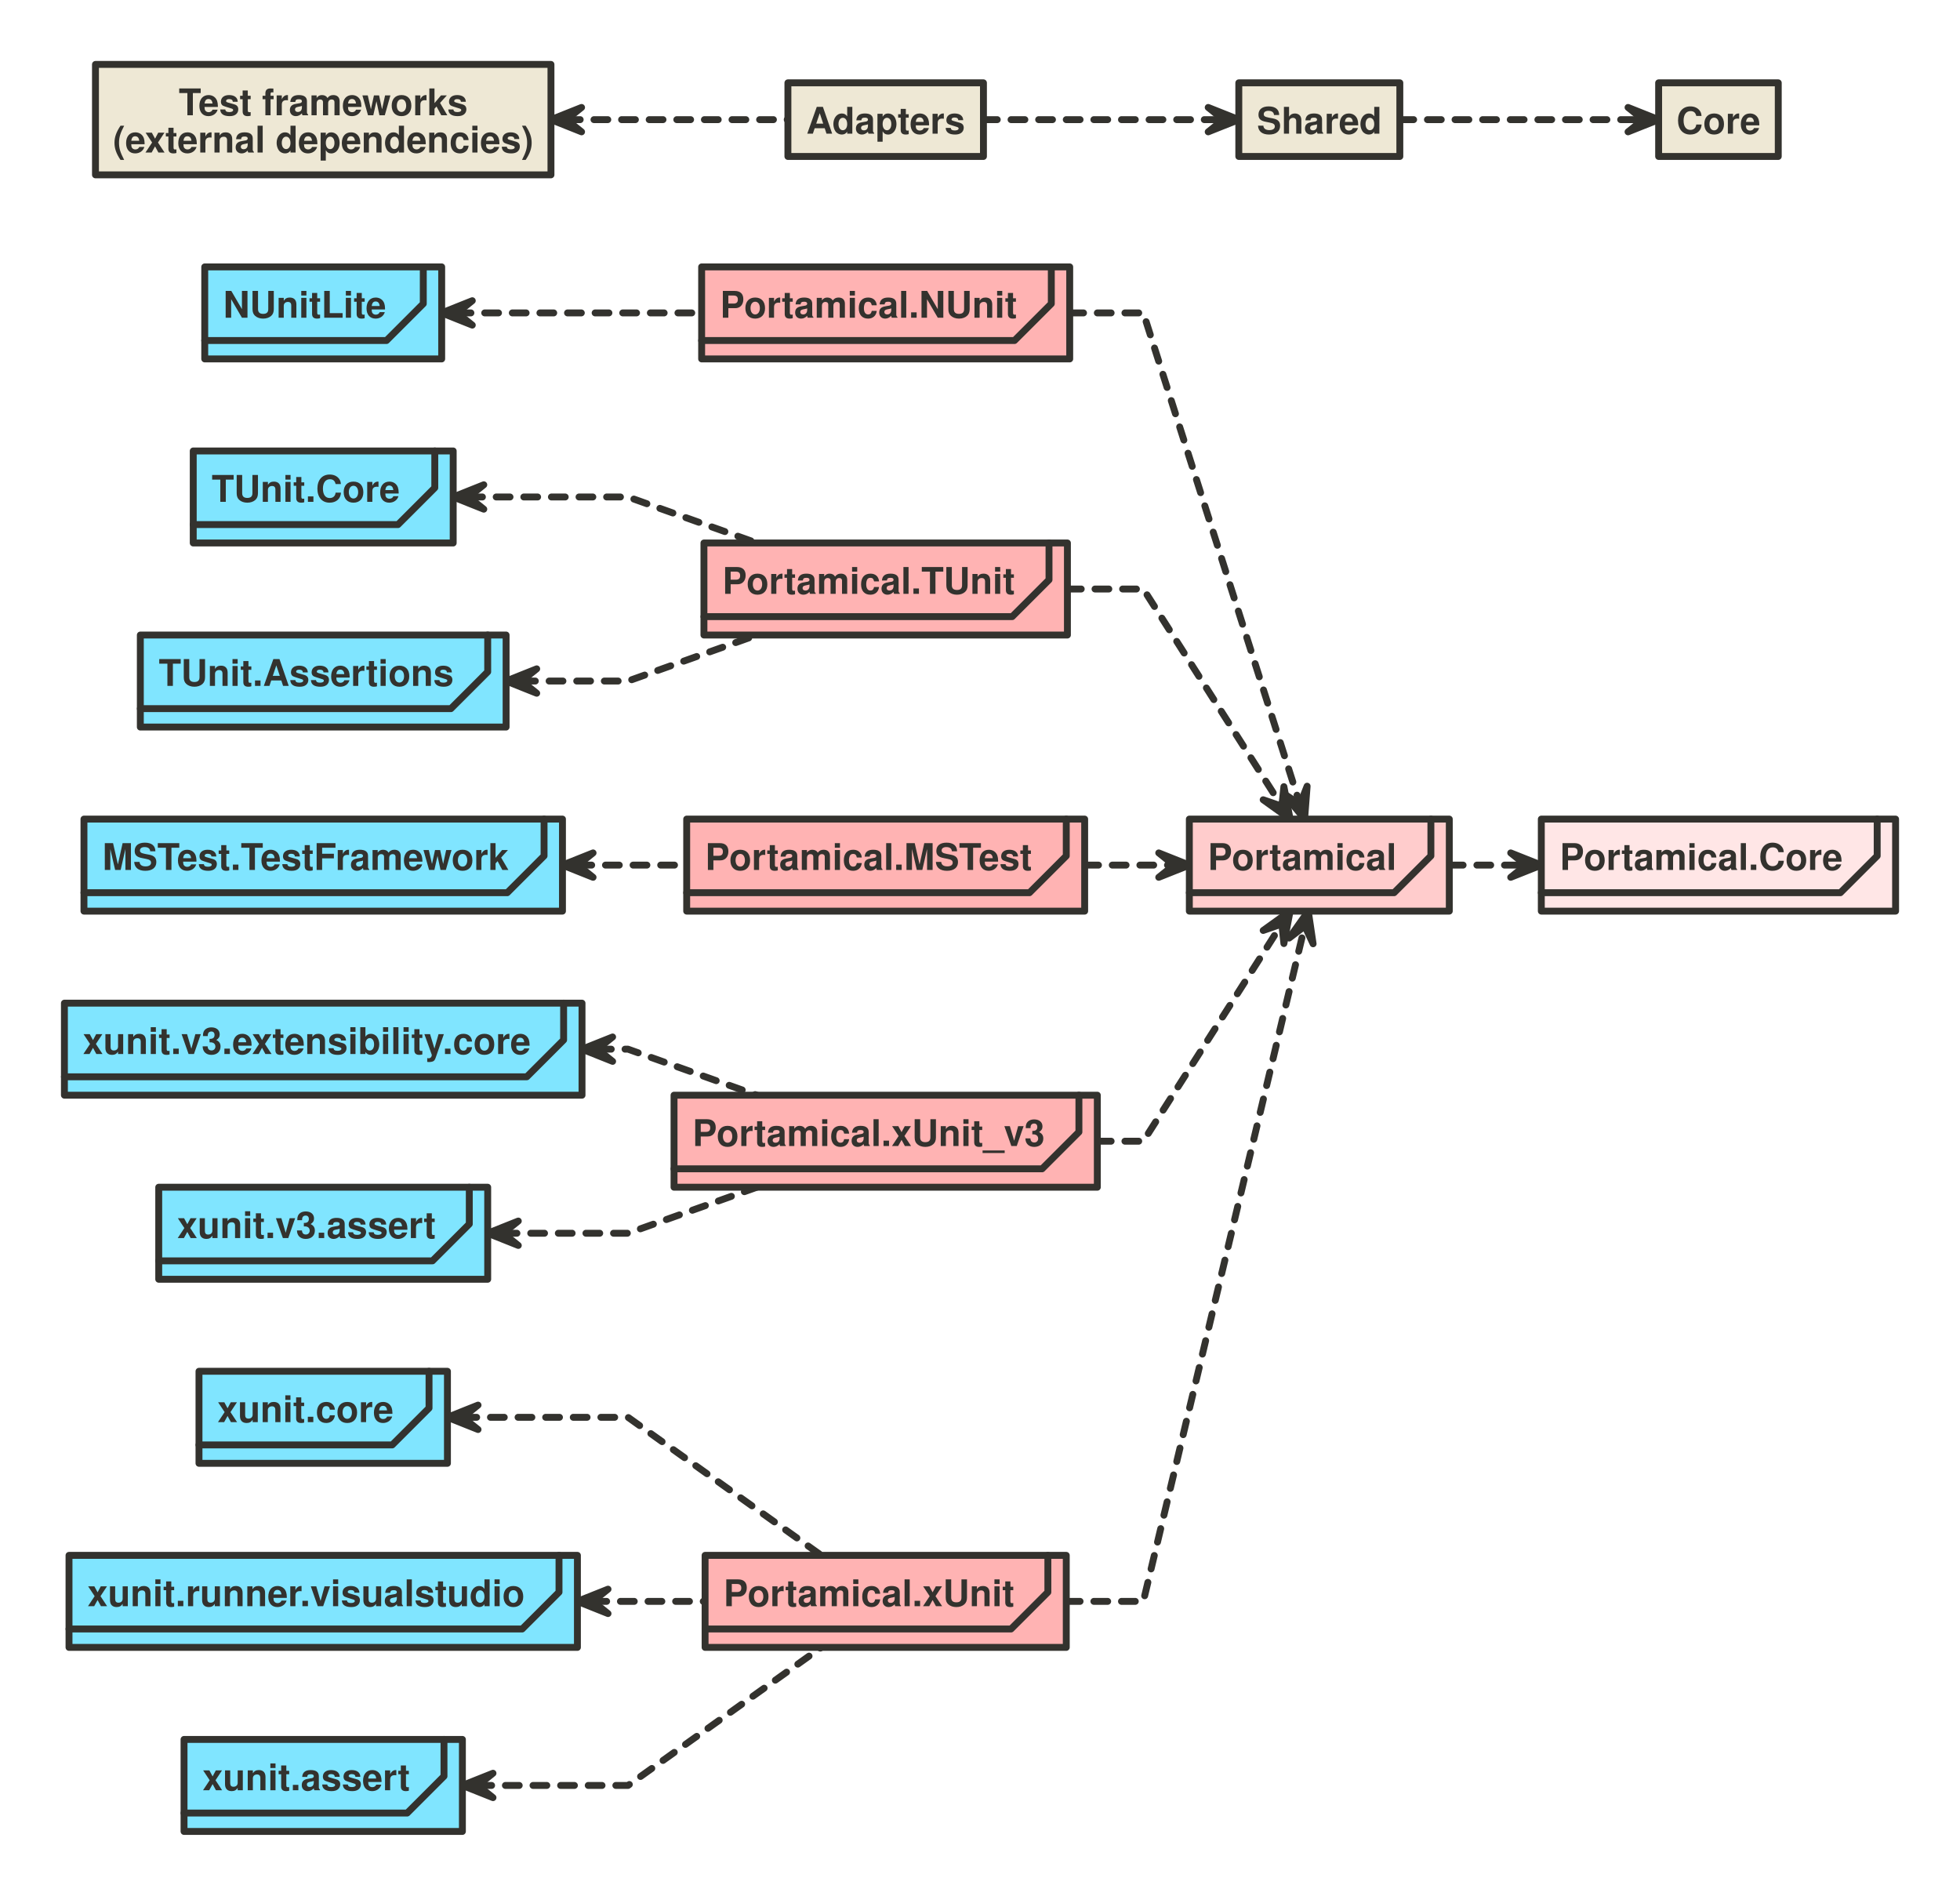
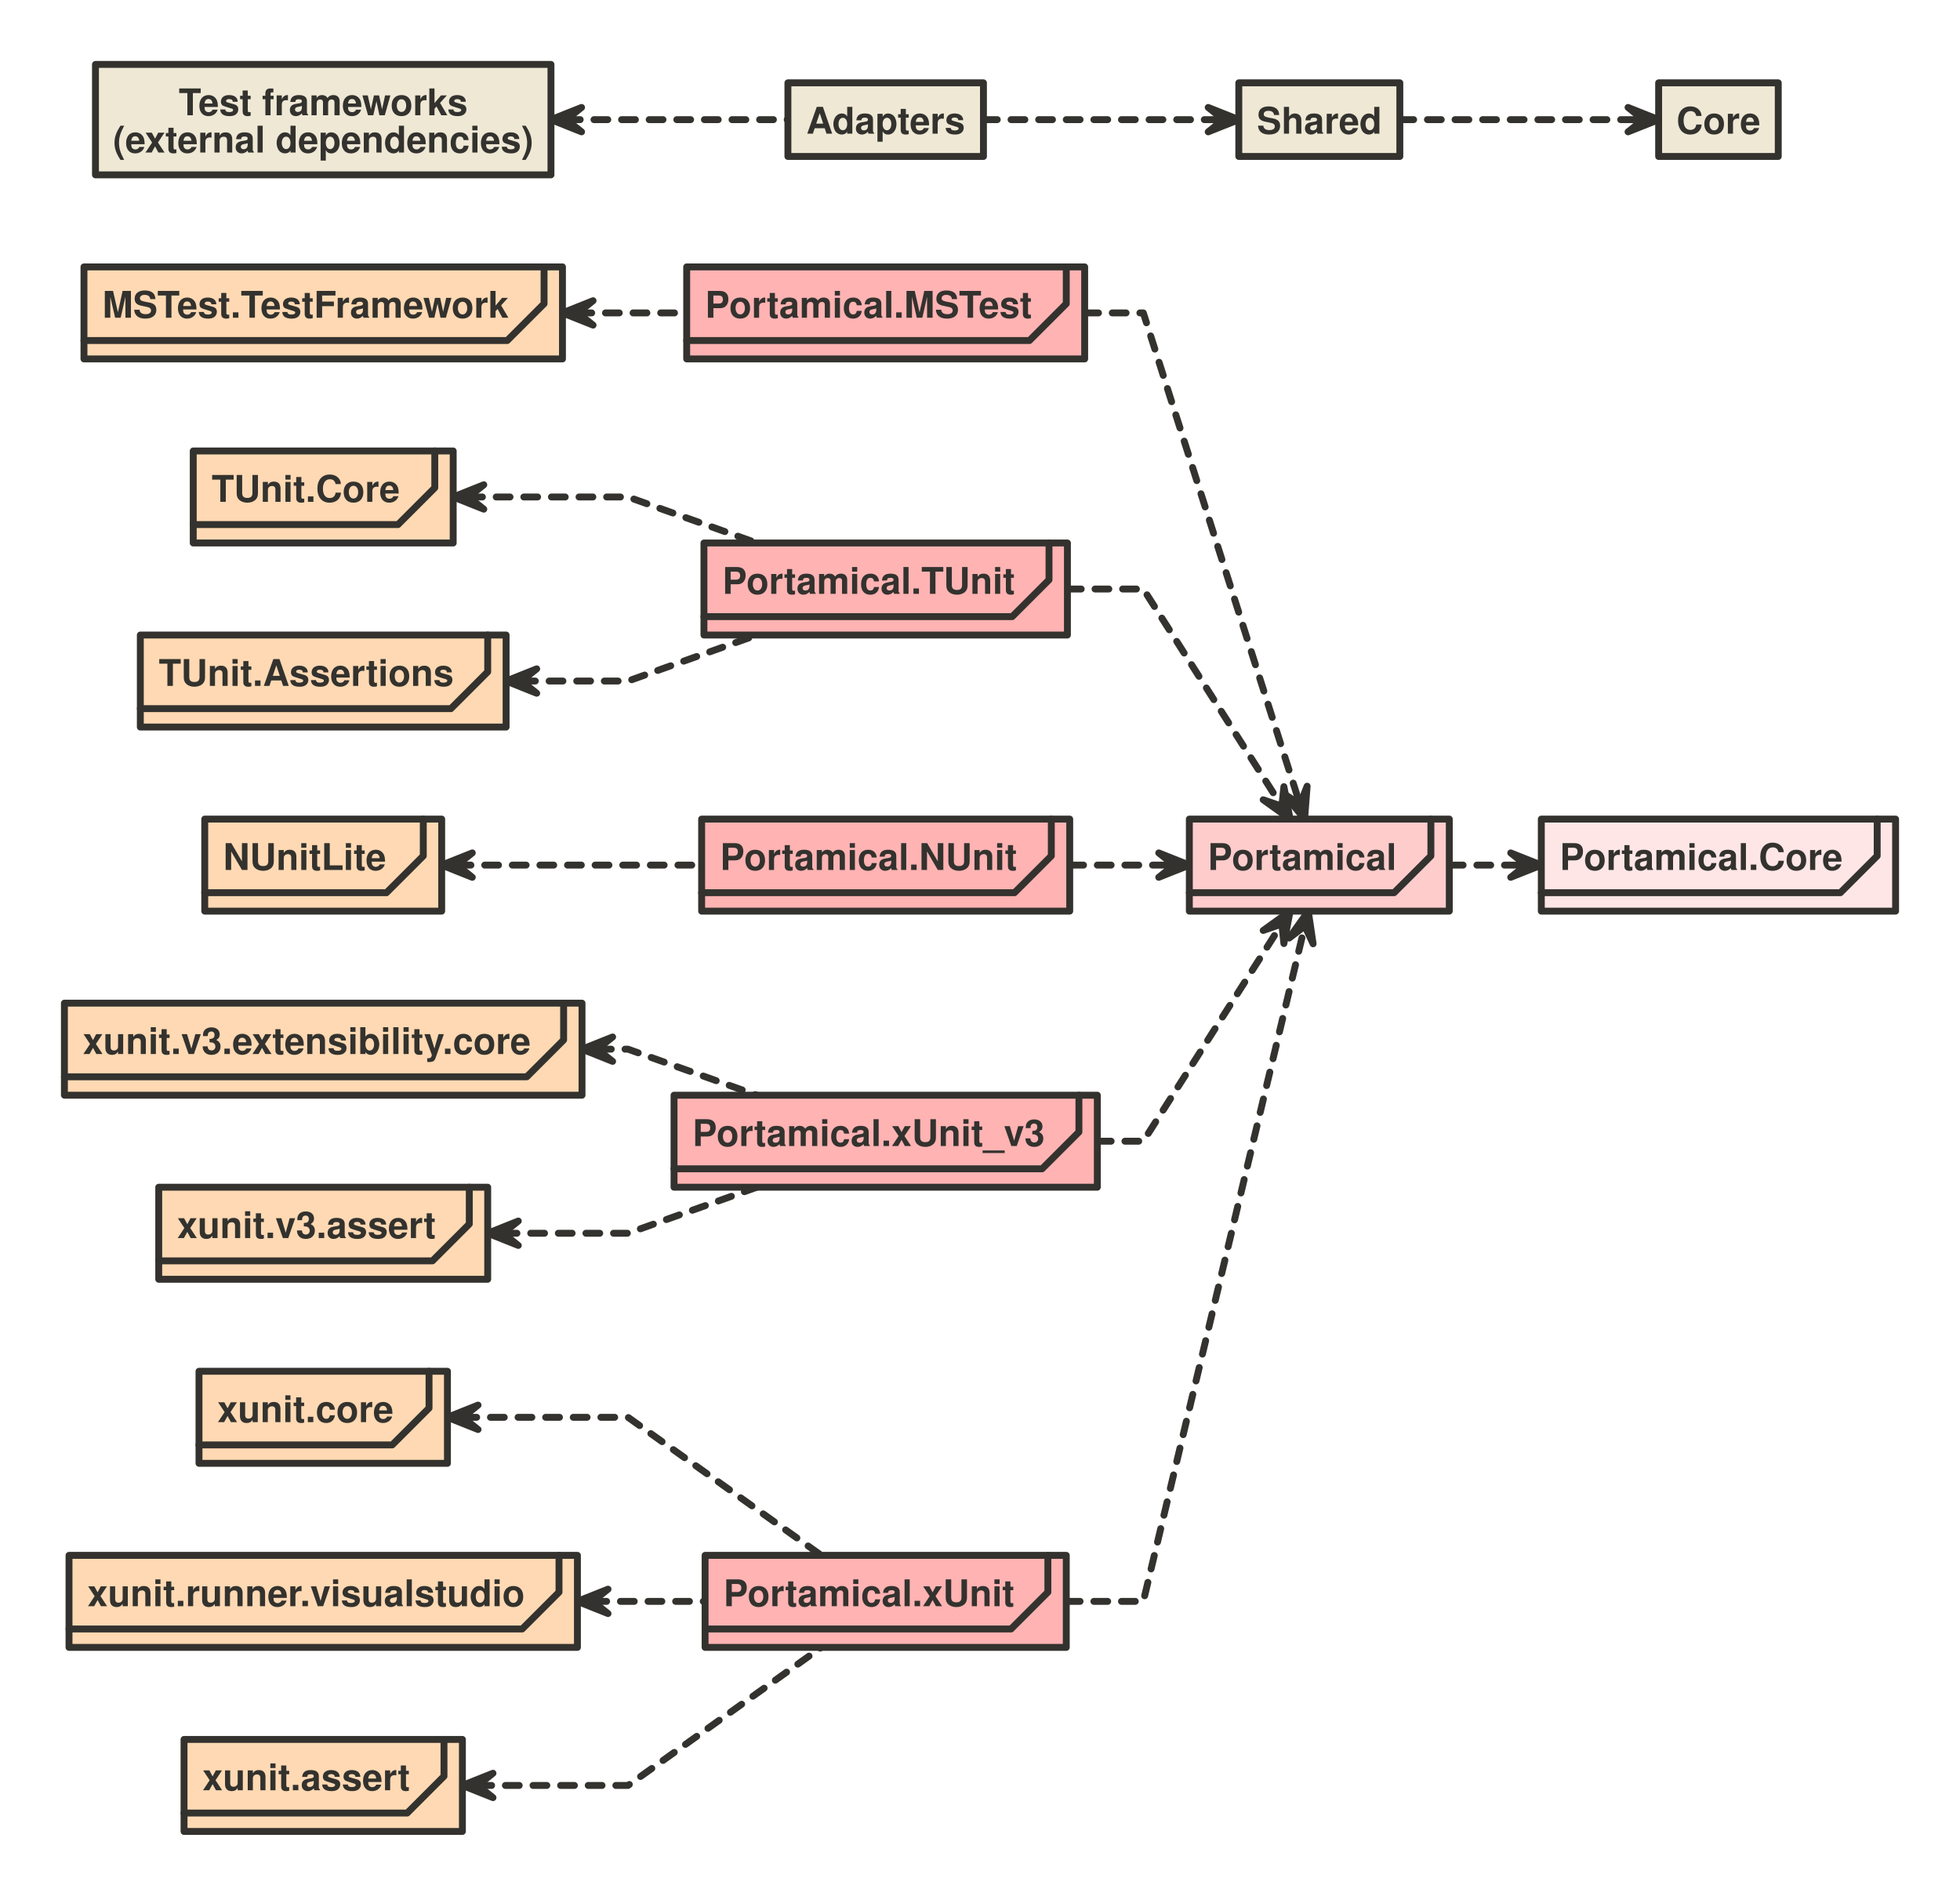
<svg xmlns="http://www.w3.org/2000/svg" version="1.1" baseProfile="full" width="852.0" height="824.0" viewBox="0 0 852 824">
  <g stroke-width="1.0" text-align="left" font="12pt Helvetica, Arial, sans-serif" font-size="12pt" font-family="Helvetica" font-weight="bold" font-style="normal">
    <g font-family="Helvetica" font-size="12pt" font-weight="bold" font-style="normal" stroke-width="3.0" stroke-linejoin="round" stroke-linecap="round" stroke="#33322E">
      <g stroke="transparent" fill="transparent">
        <rect x="0.0" y="0.0" height="824.0" width="852.0" stroke="none" />
      </g>
      <g transform="translate(8, 8)" fill="#33322E">
        <g transform="translate(20, 20)" fill="#33322E" font-family="Helvetica" font-size="12pt" font-weight="normal" font-style="normal">
          <g stroke-dasharray="6 6">
            <path d="M218.2 24.0 L245 24 L314.5 24 L314.5 24.0 " fill="none" />
          </g>
          <path d="M224.8 18.7 L218.2 24.0 L224.8 29.3 L211.5 24.0 Z" />
          <g stroke-dasharray="6 6">
            <path d="M399.5 24.0 L469 24 L503.833 24 L503.8 24.0 " fill="none" />
          </g>
          <path d="M497.2 29.3 L503.8 24.0 L497.2 18.7 L510.5 24.0 Z" />
          <g stroke-dasharray="6 6">
            <path d="M580.5 24.0 L622 24 L686.333 24 L686.3 24.0 " fill="none" />
          </g>
          <path d="M679.7 29.3 L686.3 24.0 L679.7 18.7 L693.0 24.0 Z" />
          <g stroke-dasharray="6 6">
-             <path d="M223.2 348.0 L245 348 L270.5 348 L270.5 348.0 " fill="none" />
-           </g>
-           <path d="M229.8 342.7 L223.2 348.0 L229.8 353.3 L216.5 348.0 Z" />
-           <g stroke-dasharray="6 6">
-             <path d="M170.7 108.0 L245 108 L277 108 L277.0 108.0 " fill="none" />
-           </g>
-           <path d="M177.3 102.7 L170.7 108.0 L177.3 113.3 L164.0 108.0 Z" />
+             <path d="M223.2 108.0 L245 108 L270.5 108 L270.5 108.0 " fill="none" />
+           </g>
+           <path d="M229.8 102.7 L223.2 108.0 L229.8 113.3 L216.5 108.0 Z" />
+           <g stroke-dasharray="6 6">
+             <path d="M170.7 348.0 L245 348 L277 348 L277.0 348.0 " fill="none" />
+           </g>
+           <path d="M177.3 342.7 L170.7 348.0 L177.3 353.3 L164.0 348.0 Z" />
          <g stroke-dasharray="6 6">
            <path d="M175.7 188.0 L245 188 L301 208 L301.0 208.0 " fill="none" />
          </g>
          <path d="M182.3 182.7 L175.7 188.0 L182.3 193.3 L169.0 188.0 Z" />
          <g stroke-dasharray="6 6">
            <path d="M198.7 268.0 L245 268 L301 248 L301.0 248.0 " fill="none" />
          </g>
          <path d="M205.3 262.7 L198.7 268.0 L205.3 273.3 L192.0 268.0 Z" />
          <g stroke-dasharray="6 6">
            <path d="M173.2 588.0 L245 588 L329 648 L329.0 648.0 " fill="none" />
          </g>
          <path d="M179.8 582.7 L173.2 588.0 L179.8 593.3 L166.5 588.0 Z" />
          <g stroke-dasharray="6 6">
            <path d="M229.7 668.0 L245 668 L278.5 668 L278.5 668.0 " fill="none" />
          </g>
          <path d="M236.3 662.7 L229.7 668.0 L236.3 673.3 L223.0 668.0 Z" />
          <g stroke-dasharray="6 6">
            <path d="M179.7 748.0 L245 748 L329 688 L329.0 688.0 " fill="none" />
          </g>
          <path d="M186.3 742.7 L179.7 748.0 L186.3 753.3 L173.0 748.0 Z" />
          <g stroke-dasharray="6 6">
            <path d="M231.7 428.0 L245 428 L301 448 L301.0 448.0 " fill="none" />
          </g>
          <path d="M238.3 422.7 L231.7 428.0 L238.3 433.3 L225.0 428.0 Z" />
          <g stroke-dasharray="6 6">
            <path d="M190.7 508.0 L245 508 L301 488 L301.0 488.0 " fill="none" />
          </g>
          <path d="M197.3 502.7 L190.7 508.0 L197.3 513.3 L184.0 508.0 Z" />
          <g stroke-dasharray="6 6">
-             <path d="M437.0 108.0 L469 108 L537.1 321.648 L537.1 321.6 " fill="none" />
+             <path d="M443.5 108.0 L469 108 L537.1 321.648 L537.1 321.6 " fill="none" />
          </g>
          <path d="M530.0 316.9 L537.1 321.6 L540.2 313.7 L539.1 328.0 Z" />
          <g stroke-dasharray="6 6">
            <path d="M436.0 228.0 L469 228 L529.166 322.378 L529.2 322.4 " fill="none" />
          </g>
          <path d="M521.1 319.6 L529.2 322.4 L530.1 313.9 L532.8 328.0 Z" />
          <g stroke-dasharray="6 6">
-             <path d="M443.5 348.0 L469 348 L482.333 348 L482.3 348.0 " fill="none" />
+             <path d="M437.0 348.0 L469 348 L482.333 348 L482.3 348.0 " fill="none" />
          </g>
          <path d="M475.7 353.3 L482.3 348.0 L475.7 342.7 L489.0 348.0 Z" />
          <g stroke-dasharray="6 6">
            <path d="M449.0 468.0 L469 468 L529.166 373.622 L529.2 373.6 " fill="none" />
          </g>
          <path d="M530.1 382.1 L529.2 373.6 L521.1 376.4 L532.8 368.0 Z" />
          <g stroke-dasharray="6 6">
            <path d="M435.5 668.0 L469 668 L539.169 374.484 L539.2 374.5 " fill="none" />
          </g>
          <path d="M542.8 382.2 L539.2 374.5 L532.4 379.7 L540.7 368.0 Z" />
          <g stroke-dasharray="6 6">
            <path d="M602.0 348.0 L622 348 L635.333 348 L635.3 348.0 " fill="none" />
          </g>
          <path d="M628.7 353.3 L635.3 348.0 L628.7 342.7 L642.0 348.0 Z" />
          <g data-name="Test frameworks">
            <g fill="#eee8d5" stroke="#33322E" data-name="Test frameworks">
              <rect x="13.5" y="0.0" height="48.0" width="198.0" data-name="Test frameworks" />
            </g>
            <g transform="translate(13.5, 0)" font-family="Helvetica" font-size="12pt" font-weight="bold" font-style="normal" data-name="Test frameworks" data-compartment="0">
              <g transform="translate(8, 8)" fill="#33322E" text-align="center" data-name="Test frameworks" data-compartment="0">
                <text x="91.0" y="14.1" stroke="none" text-anchor="middle" data-name="Test frameworks" data-compartment="0">Test frameworks</text>
                <text x="91.0" y="30.3" stroke="none" text-anchor="middle" data-name="Test frameworks" data-compartment="0">(external dependencies)</text>
              </g>
            </g>
          </g>
          <g data-name="Adapters">
            <g fill="#eee8d5" stroke="#33322E" data-name="Adapters">
              <rect x="314.5" y="8.0" height="32.0" width="85.0" data-name="Adapters" />
            </g>
            <g transform="translate(314.5, 8)" font-family="Helvetica" font-size="12pt" font-weight="bold" font-style="normal" data-name="Adapters" data-compartment="0">
              <g transform="translate(8, 8)" fill="#33322E" text-align="center" data-name="Adapters" data-compartment="0">
                <text x="34.5" y="14.1" stroke="none" text-anchor="middle" data-name="Adapters" data-compartment="0">Adapters</text>
              </g>
            </g>
          </g>
          <g data-name="Shared">
            <g fill="#eee8d5" stroke="#33322E" data-name="Shared">
              <rect x="510.5" y="8.0" height="32.0" width="70.0" data-name="Shared" />
            </g>
            <g transform="translate(510.5, 8)" font-family="Helvetica" font-size="12pt" font-weight="bold" font-style="normal" data-name="Shared" data-compartment="0">
              <g transform="translate(8, 8)" fill="#33322E" text-align="center" data-name="Shared" data-compartment="0">
                <text x="27.0" y="14.1" stroke="none" text-anchor="middle" data-name="Shared" data-compartment="0">Shared</text>
              </g>
            </g>
          </g>
          <g data-name="Core">
            <g fill="#eee8d5" stroke="#33322E" data-name="Core">
              <rect x="693.0" y="8.0" height="32.0" width="52.0" data-name="Core" />
            </g>
            <g transform="translate(693, 8)" font-family="Helvetica" font-size="12pt" font-weight="bold" font-style="normal" data-name="Core" data-compartment="0">
              <g transform="translate(8, 8)" fill="#33322E" text-align="center" data-name="Core" data-compartment="0">
                <text x="18.0" y="14.1" stroke="none" text-anchor="middle" data-name="Core" data-compartment="0">Core</text>
              </g>
            </g>
          </g>
          <g data-name="MSTest.TestFramework">
-             <g fill="#80e5ff" stroke="#33322E" data-name="MSTest.TestFramework">
-               <rect x="8.5" y="328.0" height="40.0" width="208.0" data-name="MSTest.TestFramework" />
-               <path d="M8.5 360.0 L192.5 360.0 L208.5 344.0 L208.5 328.0" fill="none" data-name="MSTest.TestFramework" />
-             </g>
-             <g transform="translate(8.5, 328)" font-family="Helvetica" font-size="12pt" font-weight="bold" font-style="normal" data-name="MSTest.TestFramework" data-compartment="0">
+             <g fill="#ffd9b3" stroke="#33322E" data-name="MSTest.TestFramework">
+               <rect x="8.5" y="88.0" height="40.0" width="208.0" data-name="MSTest.TestFramework" />
+               <path d="M8.5 120.0 L192.5 120.0 L208.5 104.0 L208.5 88.0" fill="none" data-name="MSTest.TestFramework" />
+             </g>
+             <g transform="translate(8.5, 88)" font-family="Helvetica" font-size="12pt" font-weight="bold" font-style="normal" data-name="MSTest.TestFramework" data-compartment="0">
              <g transform="translate(8, 8)" fill="#33322E" text-align="left" data-name="MSTest.TestFramework" data-compartment="0">
                <text x="0.0" y="14.1" stroke="none" data-name="MSTest.TestFramework" data-compartment="0">MSTest.TestFramework</text>
              </g>
            </g>
-             <g transform="translate(8.5, 360)" font-family="Helvetica" font-size="12pt" font-weight="normal" font-style="normal" data-name="MSTest.TestFramework" data-compartment="1">
+             <g transform="translate(8.5, 120)" font-family="Helvetica" font-size="12pt" font-weight="normal" font-style="normal" data-name="MSTest.TestFramework" data-compartment="1">
              <g transform="translate(8, 8)" fill="#33322E" data-name="MSTest.TestFramework" data-compartment="1">
								
							</g>
            </g>
          </g>
          <g data-name="Portamical.MSTest">
            <g fill="#ffb3b3" stroke="#33322E" data-name="Portamical.MSTest">
-               <rect x="270.5" y="328.0" height="40.0" width="173.0" data-name="Portamical.MSTest" />
-               <path d="M270.5 360.0 L419.5 360.0 L435.5 344.0 L435.5 328.0" fill="none" data-name="Portamical.MSTest" />
-             </g>
-             <g transform="translate(270.5, 328)" font-family="Helvetica" font-size="12pt" font-weight="bold" font-style="normal" data-name="Portamical.MSTest" data-compartment="0">
+               <rect x="270.5" y="88.0" height="40.0" width="173.0" data-name="Portamical.MSTest" />
+               <path d="M270.5 120.0 L419.5 120.0 L435.5 104.0 L435.5 88.0" fill="none" data-name="Portamical.MSTest" />
+             </g>
+             <g transform="translate(270.5, 88)" font-family="Helvetica" font-size="12pt" font-weight="bold" font-style="normal" data-name="Portamical.MSTest" data-compartment="0">
              <g transform="translate(8, 8)" fill="#33322E" text-align="left" data-name="Portamical.MSTest" data-compartment="0">
                <text x="0.0" y="14.1" stroke="none" data-name="Portamical.MSTest" data-compartment="0">Portamical.MSTest</text>
              </g>
            </g>
-             <g transform="translate(270.5, 360)" font-family="Helvetica" font-size="12pt" font-weight="normal" font-style="normal" data-name="Portamical.MSTest" data-compartment="1">
+             <g transform="translate(270.5, 120)" font-family="Helvetica" font-size="12pt" font-weight="normal" font-style="normal" data-name="Portamical.MSTest" data-compartment="1">
              <g transform="translate(8, 8)" fill="#33322E" data-name="Portamical.MSTest" data-compartment="1">
								
							</g>
            </g>
          </g>
          <g data-name="NUnitLite">
-             <g fill="#80e5ff" stroke="#33322E" data-name="NUnitLite">
-               <rect x="61.0" y="88.0" height="40.0" width="103.0" data-name="NUnitLite" />
-               <path d="M61.0 120.0 L140.0 120.0 L156.0 104.0 L156.0 88.0" fill="none" data-name="NUnitLite" />
-             </g>
-             <g transform="translate(61, 88)" font-family="Helvetica" font-size="12pt" font-weight="bold" font-style="normal" data-name="NUnitLite" data-compartment="0">
+             <g fill="#ffd9b3" stroke="#33322E" data-name="NUnitLite">
+               <rect x="61.0" y="328.0" height="40.0" width="103.0" data-name="NUnitLite" />
+               <path d="M61.0 360.0 L140.0 360.0 L156.0 344.0 L156.0 328.0" fill="none" data-name="NUnitLite" />
+             </g>
+             <g transform="translate(61, 328)" font-family="Helvetica" font-size="12pt" font-weight="bold" font-style="normal" data-name="NUnitLite" data-compartment="0">
              <g transform="translate(8, 8)" fill="#33322E" text-align="left" data-name="NUnitLite" data-compartment="0">
                <text x="0.0" y="14.1" stroke="none" data-name="NUnitLite" data-compartment="0">NUnitLite</text>
              </g>
            </g>
-             <g transform="translate(61, 120)" font-family="Helvetica" font-size="12pt" font-weight="normal" font-style="normal" data-name="NUnitLite" data-compartment="1">
+             <g transform="translate(61, 360)" font-family="Helvetica" font-size="12pt" font-weight="normal" font-style="normal" data-name="NUnitLite" data-compartment="1">
              <g transform="translate(8, 8)" fill="#33322E" data-name="NUnitLite" data-compartment="1">
								
							</g>
            </g>
          </g>
          <g data-name="Portamical.NUnit">
            <g fill="#ffb3b3" stroke="#33322E" data-name="Portamical.NUnit">
-               <rect x="277.0" y="88.0" height="40.0" width="160.0" data-name="Portamical.NUnit" />
-               <path d="M277.0 120.0 L413.0 120.0 L429.0 104.0 L429.0 88.0" fill="none" data-name="Portamical.NUnit" />
-             </g>
-             <g transform="translate(277, 88)" font-family="Helvetica" font-size="12pt" font-weight="bold" font-style="normal" data-name="Portamical.NUnit" data-compartment="0">
+               <rect x="277.0" y="328.0" height="40.0" width="160.0" data-name="Portamical.NUnit" />
+               <path d="M277.0 360.0 L413.0 360.0 L429.0 344.0 L429.0 328.0" fill="none" data-name="Portamical.NUnit" />
+             </g>
+             <g transform="translate(277, 328)" font-family="Helvetica" font-size="12pt" font-weight="bold" font-style="normal" data-name="Portamical.NUnit" data-compartment="0">
              <g transform="translate(8, 8)" fill="#33322E" text-align="left" data-name="Portamical.NUnit" data-compartment="0">
                <text x="0.0" y="14.1" stroke="none" data-name="Portamical.NUnit" data-compartment="0">Portamical.NUnit</text>
              </g>
            </g>
-             <g transform="translate(277, 120)" font-family="Helvetica" font-size="12pt" font-weight="normal" font-style="normal" data-name="Portamical.NUnit" data-compartment="1">
+             <g transform="translate(277, 360)" font-family="Helvetica" font-size="12pt" font-weight="normal" font-style="normal" data-name="Portamical.NUnit" data-compartment="1">
              <g transform="translate(8, 8)" fill="#33322E" data-name="Portamical.NUnit" data-compartment="1">
								
							</g>
            </g>
          </g>
          <g data-name="TUnit.Core">
-             <g fill="#80e5ff" stroke="#33322E" data-name="TUnit.Core">
+             <g fill="#ffd9b3" stroke="#33322E" data-name="TUnit.Core">
              <rect x="56.0" y="168.0" height="40.0" width="113.0" data-name="TUnit.Core" />
              <path d="M56.0 200.0 L145.0 200.0 L161.0 184.0 L161.0 168.0" fill="none" data-name="TUnit.Core" />
            </g>
            <g transform="translate(56, 168)" font-family="Helvetica" font-size="12pt" font-weight="bold" font-style="normal" data-name="TUnit.Core" data-compartment="0">
              <g transform="translate(8, 8)" fill="#33322E" text-align="left" data-name="TUnit.Core" data-compartment="0">
                <text x="0.0" y="14.1" stroke="none" data-name="TUnit.Core" data-compartment="0">TUnit.Core</text>
              </g>
            </g>
            <g transform="translate(56, 200)" font-family="Helvetica" font-size="12pt" font-weight="normal" font-style="normal" data-name="TUnit.Core" data-compartment="1">
              <g transform="translate(8, 8)" fill="#33322E" data-name="TUnit.Core" data-compartment="1">
								
							</g>
            </g>
          </g>
          <g data-name="Portamical.TUnit">
            <g fill="#ffb3b3" stroke="#33322E" data-name="Portamical.TUnit">
              <rect x="278.0" y="208.0" height="40.0" width="158.0" data-name="Portamical.TUnit" />
              <path d="M278.0 240.0 L412.0 240.0 L428.0 224.0 L428.0 208.0" fill="none" data-name="Portamical.TUnit" />
            </g>
            <g transform="translate(278, 208)" font-family="Helvetica" font-size="12pt" font-weight="bold" font-style="normal" data-name="Portamical.TUnit" data-compartment="0">
              <g transform="translate(8, 8)" fill="#33322E" text-align="left" data-name="Portamical.TUnit" data-compartment="0">
                <text x="0.0" y="14.1" stroke="none" data-name="Portamical.TUnit" data-compartment="0">Portamical.TUnit</text>
              </g>
            </g>
            <g transform="translate(278, 240)" font-family="Helvetica" font-size="12pt" font-weight="normal" font-style="normal" data-name="Portamical.TUnit" data-compartment="1">
              <g transform="translate(8, 8)" fill="#33322E" data-name="Portamical.TUnit" data-compartment="1">
								
							</g>
            </g>
          </g>
          <g data-name="TUnit.Assertions">
-             <g fill="#80e5ff" stroke="#33322E" data-name="TUnit.Assertions">
+             <g fill="#ffd9b3" stroke="#33322E" data-name="TUnit.Assertions">
              <rect x="33.0" y="248.0" height="40.0" width="159.0" data-name="TUnit.Assertions" />
              <path d="M33.0 280.0 L168.0 280.0 L184.0 264.0 L184.0 248.0" fill="none" data-name="TUnit.Assertions" />
            </g>
            <g transform="translate(33, 248)" font-family="Helvetica" font-size="12pt" font-weight="bold" font-style="normal" data-name="TUnit.Assertions" data-compartment="0">
              <g transform="translate(8, 8)" fill="#33322E" text-align="left" data-name="TUnit.Assertions" data-compartment="0">
                <text x="0.0" y="14.1" stroke="none" data-name="TUnit.Assertions" data-compartment="0">TUnit.Assertions</text>
              </g>
            </g>
            <g transform="translate(33, 280)" font-family="Helvetica" font-size="12pt" font-weight="normal" font-style="normal" data-name="TUnit.Assertions" data-compartment="1">
              <g transform="translate(8, 8)" fill="#33322E" data-name="TUnit.Assertions" data-compartment="1">
								
							</g>
            </g>
          </g>
          <g data-name="xunit.core">
-             <g fill="#80e5ff" stroke="#33322E" data-name="xunit.core">
+             <g fill="#ffd9b3" stroke="#33322E" data-name="xunit.core">
              <rect x="58.5" y="568.0" height="40.0" width="108.0" data-name="xunit.core" />
              <path d="M58.5 600.0 L142.5 600.0 L158.5 584.0 L158.5 568.0" fill="none" data-name="xunit.core" />
            </g>
            <g transform="translate(58.5, 568)" font-family="Helvetica" font-size="12pt" font-weight="bold" font-style="normal" data-name="xunit.core" data-compartment="0">
              <g transform="translate(8, 8)" fill="#33322E" text-align="left" data-name="xunit.core" data-compartment="0">
                <text x="0.0" y="14.1" stroke="none" data-name="xunit.core" data-compartment="0">xunit.core</text>
              </g>
            </g>
            <g transform="translate(58.5, 600)" font-family="Helvetica" font-size="12pt" font-weight="normal" font-style="normal" data-name="xunit.core" data-compartment="1">
              <g transform="translate(8, 8)" fill="#33322E" data-name="xunit.core" data-compartment="1">
								
							</g>
            </g>
          </g>
          <g data-name="Portamical.xUnit">
            <g fill="#ffb3b3" stroke="#33322E" data-name="Portamical.xUnit">
              <rect x="278.5" y="648.0" height="40.0" width="157.0" data-name="Portamical.xUnit" />
              <path d="M278.5 680.0 L411.5 680.0 L427.5 664.0 L427.5 648.0" fill="none" data-name="Portamical.xUnit" />
            </g>
            <g transform="translate(278.5, 648)" font-family="Helvetica" font-size="12pt" font-weight="bold" font-style="normal" data-name="Portamical.xUnit" data-compartment="0">
              <g transform="translate(8, 8)" fill="#33322E" text-align="left" data-name="Portamical.xUnit" data-compartment="0">
                <text x="0.0" y="14.1" stroke="none" data-name="Portamical.xUnit" data-compartment="0">Portamical.xUnit</text>
              </g>
            </g>
            <g transform="translate(278.5, 680)" font-family="Helvetica" font-size="12pt" font-weight="normal" font-style="normal" data-name="Portamical.xUnit" data-compartment="1">
              <g transform="translate(8, 8)" fill="#33322E" data-name="Portamical.xUnit" data-compartment="1">
								
							</g>
            </g>
          </g>
          <g data-name="xunit.runner.visualstudio">
-             <g fill="#80e5ff" stroke="#33322E" data-name="xunit.runner.visualstudio">
+             <g fill="#ffd9b3" stroke="#33322E" data-name="xunit.runner.visualstudio">
              <rect x="2.0" y="648.0" height="40.0" width="221.0" data-name="xunit.runner.visualstudio" />
              <path d="M2.0 680.0 L199.0 680.0 L215.0 664.0 L215.0 648.0" fill="none" data-name="xunit.runner.visualstudio" />
            </g>
            <g transform="translate(2, 648)" font-family="Helvetica" font-size="12pt" font-weight="bold" font-style="normal" data-name="xunit.runner.visualstudio" data-compartment="0">
              <g transform="translate(8, 8)" fill="#33322E" text-align="left" data-name="xunit.runner.visualstudio" data-compartment="0">
                <text x="0.0" y="14.1" stroke="none" data-name="xunit.runner.visualstudio" data-compartment="0">xunit.runner.visualstudio</text>
              </g>
            </g>
            <g transform="translate(2, 680)" font-family="Helvetica" font-size="12pt" font-weight="normal" font-style="normal" data-name="xunit.runner.visualstudio" data-compartment="1">
              <g transform="translate(8, 8)" fill="#33322E" data-name="xunit.runner.visualstudio" data-compartment="1">
								
							</g>
            </g>
          </g>
          <g data-name="xunit.assert">
-             <g fill="#80e5ff" stroke="#33322E" data-name="xunit.assert">
+             <g fill="#ffd9b3" stroke="#33322E" data-name="xunit.assert">
              <rect x="52.0" y="728.0" height="40.0" width="121.0" data-name="xunit.assert" />
              <path d="M52.0 760.0 L149.0 760.0 L165.0 744.0 L165.0 728.0" fill="none" data-name="xunit.assert" />
            </g>
            <g transform="translate(52, 728)" font-family="Helvetica" font-size="12pt" font-weight="bold" font-style="normal" data-name="xunit.assert" data-compartment="0">
              <g transform="translate(8, 8)" fill="#33322E" text-align="left" data-name="xunit.assert" data-compartment="0">
                <text x="0.0" y="14.1" stroke="none" data-name="xunit.assert" data-compartment="0">xunit.assert</text>
              </g>
            </g>
            <g transform="translate(52, 760)" font-family="Helvetica" font-size="12pt" font-weight="normal" font-style="normal" data-name="xunit.assert" data-compartment="1">
              <g transform="translate(8, 8)" fill="#33322E" data-name="xunit.assert" data-compartment="1">
								
							</g>
            </g>
          </g>
          <g data-name="xunit.v3.extensibility.core">
-             <g fill="#80e5ff" stroke="#33322E" data-name="xunit.v3.extensibility.core">
+             <g fill="#ffd9b3" stroke="#33322E" data-name="xunit.v3.extensibility.core">
              <rect x="0.0" y="408.0" height="40.0" width="225.0" data-name="xunit.v3.extensibility.core" />
              <path d="M0.0 440.0 L201.0 440.0 L217.0 424.0 L217.0 408.0" fill="none" data-name="xunit.v3.extensibility.core" />
            </g>
            <g transform="translate(0, 408)" font-family="Helvetica" font-size="12pt" font-weight="bold" font-style="normal" data-name="xunit.v3.extensibility.core" data-compartment="0">
              <g transform="translate(8, 8)" fill="#33322E" text-align="left" data-name="xunit.v3.extensibility.core" data-compartment="0">
                <text x="0.0" y="14.1" stroke="none" data-name="xunit.v3.extensibility.core" data-compartment="0">xunit.v3.extensibility.core</text>
              </g>
            </g>
            <g transform="translate(0, 440)" font-family="Helvetica" font-size="12pt" font-weight="normal" font-style="normal" data-name="xunit.v3.extensibility.core" data-compartment="1">
              <g transform="translate(8, 8)" fill="#33322E" data-name="xunit.v3.extensibility.core" data-compartment="1">
								
							</g>
            </g>
          </g>
          <g data-name="Portamical.xUnit_v3">
            <g fill="#ffb3b3" stroke="#33322E" data-name="Portamical.xUnit_v3">
              <rect x="265.0" y="448.0" height="40.0" width="184.0" data-name="Portamical.xUnit_v3" />
              <path d="M265.0 480.0 L425.0 480.0 L441.0 464.0 L441.0 448.0" fill="none" data-name="Portamical.xUnit_v3" />
            </g>
            <g transform="translate(265, 448)" font-family="Helvetica" font-size="12pt" font-weight="bold" font-style="normal" data-name="Portamical.xUnit_v3" data-compartment="0">
              <g transform="translate(8, 8)" fill="#33322E" text-align="left" data-name="Portamical.xUnit_v3" data-compartment="0">
                <text x="0.0" y="14.1" stroke="none" data-name="Portamical.xUnit_v3" data-compartment="0">Portamical.xUnit_v3</text>
              </g>
            </g>
            <g transform="translate(265, 480)" font-family="Helvetica" font-size="12pt" font-weight="normal" font-style="normal" data-name="Portamical.xUnit_v3" data-compartment="1">
              <g transform="translate(8, 8)" fill="#33322E" data-name="Portamical.xUnit_v3" data-compartment="1">
								
							</g>
            </g>
          </g>
          <g data-name="xunit.v3.assert">
-             <g fill="#80e5ff" stroke="#33322E" data-name="xunit.v3.assert">
+             <g fill="#ffd9b3" stroke="#33322E" data-name="xunit.v3.assert">
              <rect x="41.0" y="488.0" height="40.0" width="143.0" data-name="xunit.v3.assert" />
              <path d="M41.0 520.0 L160.0 520.0 L176.0 504.0 L176.0 488.0" fill="none" data-name="xunit.v3.assert" />
            </g>
            <g transform="translate(41, 488)" font-family="Helvetica" font-size="12pt" font-weight="bold" font-style="normal" data-name="xunit.v3.assert" data-compartment="0">
              <g transform="translate(8, 8)" fill="#33322E" text-align="left" data-name="xunit.v3.assert" data-compartment="0">
                <text x="0.0" y="14.1" stroke="none" data-name="xunit.v3.assert" data-compartment="0">xunit.v3.assert</text>
              </g>
            </g>
            <g transform="translate(41, 520)" font-family="Helvetica" font-size="12pt" font-weight="normal" font-style="normal" data-name="xunit.v3.assert" data-compartment="1">
              <g transform="translate(8, 8)" fill="#33322E" data-name="xunit.v3.assert" data-compartment="1">
								
							</g>
            </g>
          </g>
          <g data-name="Portamical">
            <g fill="#ffcccc" stroke="#33322E" data-name="Portamical">
              <rect x="489.0" y="328.0" height="40.0" width="113.0" data-name="Portamical" />
              <path d="M489.0 360.0 L578.0 360.0 L594.0 344.0 L594.0 328.0" fill="none" data-name="Portamical" />
            </g>
            <g transform="translate(489, 328)" font-family="Helvetica" font-size="12pt" font-weight="bold" font-style="normal" data-name="Portamical" data-compartment="0">
              <g transform="translate(8, 8)" fill="#33322E" text-align="left" data-name="Portamical" data-compartment="0">
                <text x="0.0" y="14.1" stroke="none" data-name="Portamical" data-compartment="0">Portamical</text>
              </g>
            </g>
            <g transform="translate(489, 360)" font-family="Helvetica" font-size="12pt" font-weight="normal" font-style="normal" data-name="Portamical" data-compartment="1">
              <g transform="translate(8, 8)" fill="#33322E" data-name="Portamical" data-compartment="1">
								
							</g>
            </g>
          </g>
          <g data-name="Portamical.Core">
            <g fill="#ffe6e6" stroke="#33322E" data-name="Portamical.Core">
              <rect x="642.0" y="328.0" height="40.0" width="154.0" data-name="Portamical.Core" />
              <path d="M642.0 360.0 L772.0 360.0 L788.0 344.0 L788.0 328.0" fill="none" data-name="Portamical.Core" />
            </g>
            <g transform="translate(642, 328)" font-family="Helvetica" font-size="12pt" font-weight="bold" font-style="normal" data-name="Portamical.Core" data-compartment="0">
              <g transform="translate(8, 8)" fill="#33322E" text-align="left" data-name="Portamical.Core" data-compartment="0">
                <text x="0.0" y="14.1" stroke="none" data-name="Portamical.Core" data-compartment="0">Portamical.Core</text>
              </g>
            </g>
            <g transform="translate(642, 360)" font-family="Helvetica" font-size="12pt" font-weight="normal" font-style="normal" data-name="Portamical.Core" data-compartment="1">
              <g transform="translate(8, 8)" fill="#33322E" data-name="Portamical.Core" data-compartment="1">
								
							</g>
            </g>
          </g>
        </g>
      </g>
    </g>
  </g>
</svg>
